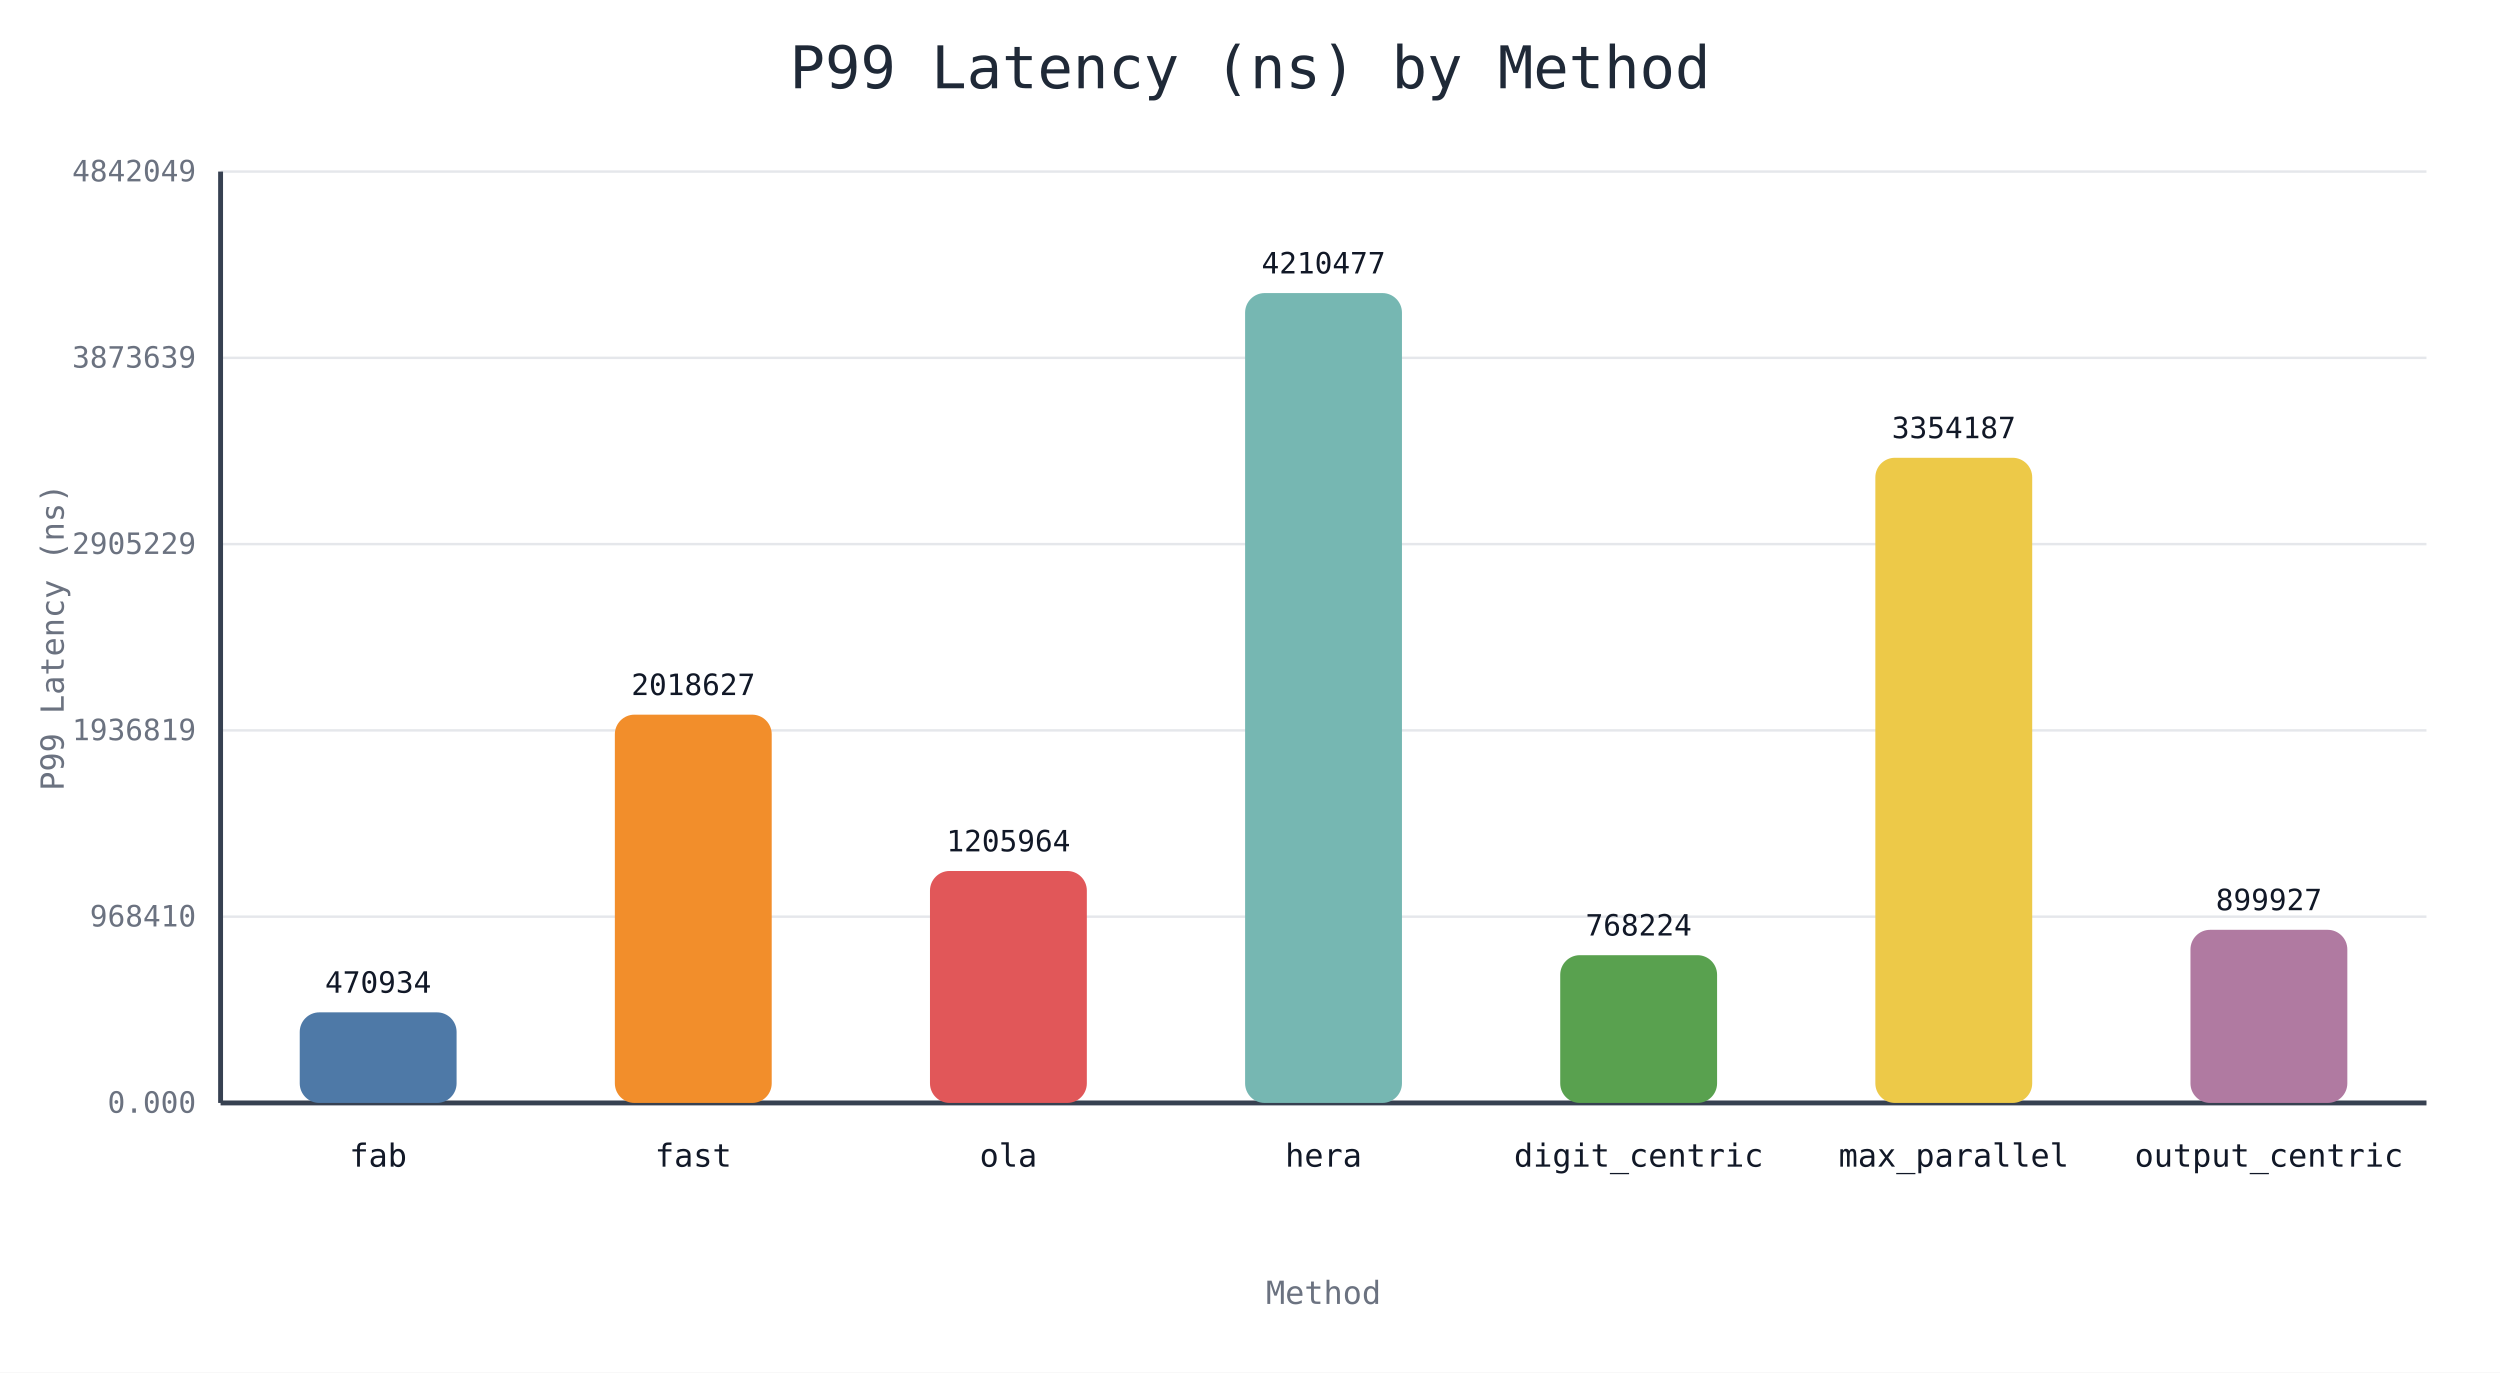
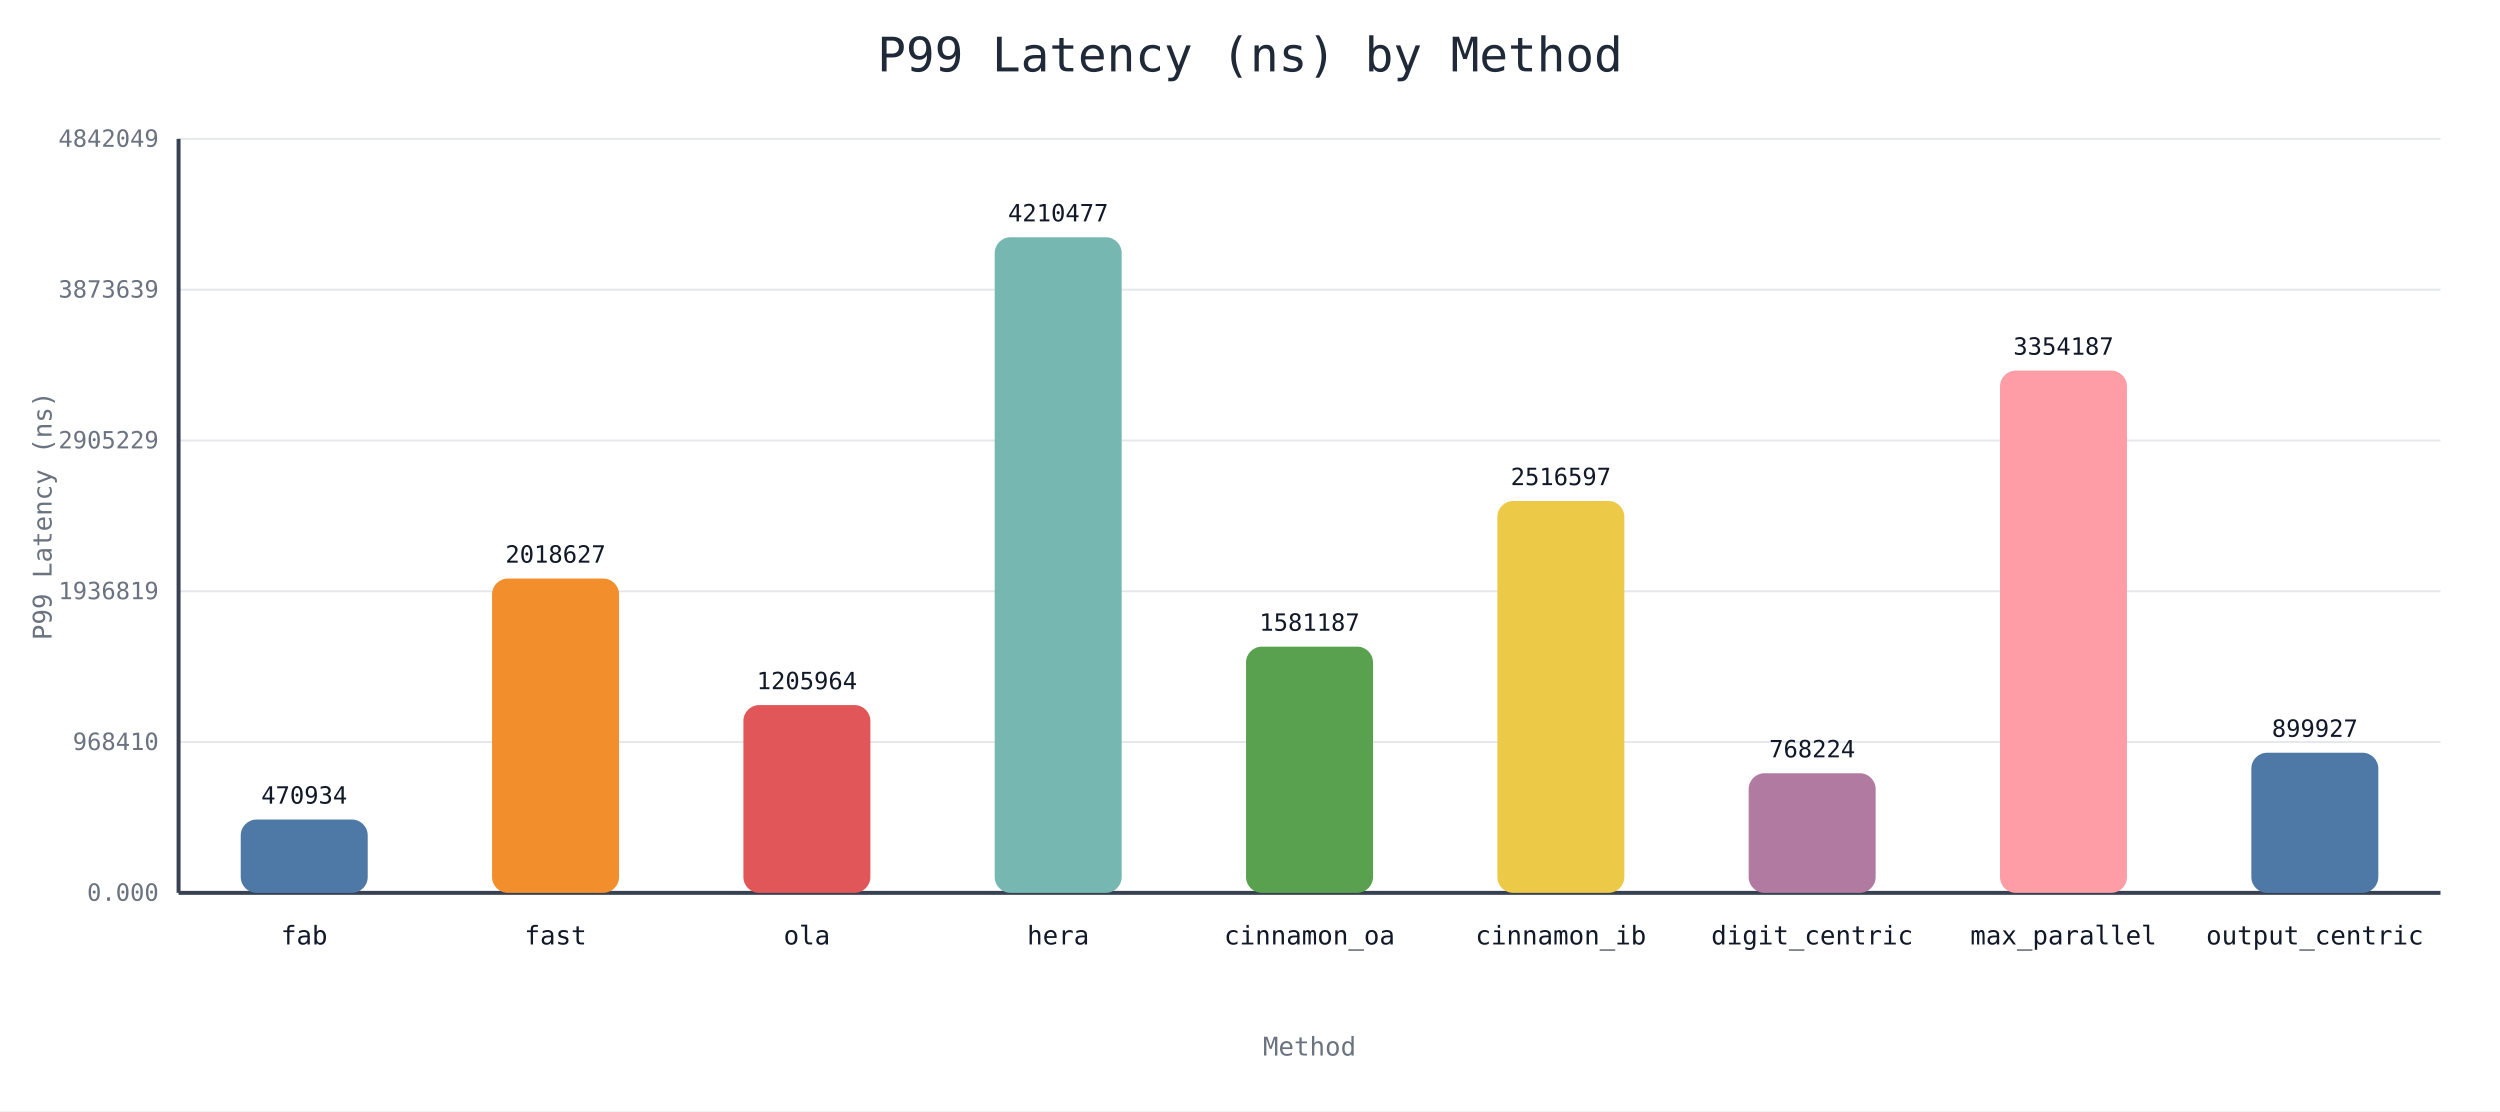
- <svg xmlns="http://www.w3.org/2000/svg" width="1020" height="560" viewBox="0 0 1020 560">
+ <svg xmlns="http://www.w3.org/2000/svg" width="1260" height="560" viewBox="0 0 1260 560">
  <rect x="0" y="0" width="100%" height="100%" fill="#ffffff" />
-   <text x="510.0" y="36" text-anchor="middle" font-size="24" font-family="Maple Mono, Cascadia Code, monospace" fill="#1f2937">P99 Latency (ns) by Method</text>
-   <line x1="90" y1="450.00" x2="990" y2="450.00" stroke="#e5e7eb" stroke-width="1" />
+   <text x="630.0" y="36" text-anchor="middle" font-size="24" font-family="Maple Mono, Cascadia Code, monospace" fill="#1f2937">P99 Latency (ns) by Method</text>
+   <line x1="90" y1="450.00" x2="1230" y2="450.00" stroke="#e5e7eb" stroke-width="1" />
  <text x="80" y="454.00" text-anchor="end" font-size="12" font-family="Maple Mono, Cascadia Code, monospace" fill="#6b7280">0.000</text>
-   <line x1="90" y1="374.00" x2="990" y2="374.00" stroke="#e5e7eb" stroke-width="1" />
+   <line x1="90" y1="374.00" x2="1230" y2="374.00" stroke="#e5e7eb" stroke-width="1" />
  <text x="80" y="378.00" text-anchor="end" font-size="12" font-family="Maple Mono, Cascadia Code, monospace" fill="#6b7280">968410</text>
-   <line x1="90" y1="298.00" x2="990" y2="298.00" stroke="#e5e7eb" stroke-width="1" />
+   <line x1="90" y1="298.00" x2="1230" y2="298.00" stroke="#e5e7eb" stroke-width="1" />
  <text x="80" y="302.00" text-anchor="end" font-size="12" font-family="Maple Mono, Cascadia Code, monospace" fill="#6b7280">1936819</text>
-   <line x1="90" y1="222.00" x2="990" y2="222.00" stroke="#e5e7eb" stroke-width="1" />
+   <line x1="90" y1="222.00" x2="1230" y2="222.00" stroke="#e5e7eb" stroke-width="1" />
  <text x="80" y="226.00" text-anchor="end" font-size="12" font-family="Maple Mono, Cascadia Code, monospace" fill="#6b7280">2905229</text>
-   <line x1="90" y1="146.00" x2="990" y2="146.00" stroke="#e5e7eb" stroke-width="1" />
+   <line x1="90" y1="146.00" x2="1230" y2="146.00" stroke="#e5e7eb" stroke-width="1" />
  <text x="80" y="150.00" text-anchor="end" font-size="12" font-family="Maple Mono, Cascadia Code, monospace" fill="#6b7280">3873639</text>
-   <line x1="90" y1="70.00" x2="990" y2="70.00" stroke="#e5e7eb" stroke-width="1" />
+   <line x1="90" y1="70.00" x2="1230" y2="70.00" stroke="#e5e7eb" stroke-width="1" />
  <text x="80" y="74.00" text-anchor="end" font-size="12" font-family="Maple Mono, Cascadia Code, monospace" fill="#6b7280">4842049</text>
-   <line x1="90" y1="450" x2="990" y2="450" stroke="#374151" stroke-width="2" />
+   <line x1="90" y1="450" x2="1230" y2="450" stroke="#374151" stroke-width="2" />
  <line x1="90" y1="70" x2="90" y2="450" stroke="#374151" stroke-width="2" />
-   <rect x="122.29" y="413.04" width="64.00" height="36.96" fill="#4E79A7" rx="8" ry="8" />
-   <text x="154.29" y="405.04" text-anchor="middle" font-size="12" font-family="Maple Mono, Cascadia Code, monospace" fill="#111827">470934</text>
-   <text x="154.29" y="476.00" text-anchor="middle" font-size="13" font-family="Maple Mono, Cascadia Code, monospace" fill="#111827">fab</text>
-   <rect x="250.86" y="291.58" width="64.00" height="158.42" fill="#F28E2B" rx="8" ry="8" />
-   <text x="282.86" y="283.58" text-anchor="middle" font-size="12" font-family="Maple Mono, Cascadia Code, monospace" fill="#111827">2018627</text>
-   <text x="282.86" y="476.00" text-anchor="middle" font-size="13" font-family="Maple Mono, Cascadia Code, monospace" fill="#111827">fast</text>
-   <rect x="379.43" y="355.36" width="64.00" height="94.64" fill="#E15759" rx="8" ry="8" />
-   <text x="411.43" y="347.36" text-anchor="middle" font-size="12" font-family="Maple Mono, Cascadia Code, monospace" fill="#111827">1205964</text>
-   <text x="411.43" y="476.00" text-anchor="middle" font-size="13" font-family="Maple Mono, Cascadia Code, monospace" fill="#111827">ola</text>
-   <rect x="508.00" y="119.57" width="64.00" height="330.43" fill="#76B7B2" rx="8" ry="8" />
-   <text x="540.00" y="111.57" text-anchor="middle" font-size="12" font-family="Maple Mono, Cascadia Code, monospace" fill="#111827">4210477</text>
-   <text x="540.00" y="476.00" text-anchor="middle" font-size="13" font-family="Maple Mono, Cascadia Code, monospace" fill="#111827">hera</text>
-   <rect x="636.57" y="389.71" width="64.00" height="60.29" fill="#59A14F" rx="8" ry="8" />
-   <text x="668.57" y="381.71" text-anchor="middle" font-size="12" font-family="Maple Mono, Cascadia Code, monospace" fill="#111827">768224</text>
-   <text x="668.57" y="476.00" text-anchor="middle" font-size="13" font-family="Maple Mono, Cascadia Code, monospace" fill="#111827">digit_centric</text>
-   <rect x="765.14" y="186.77" width="64.00" height="263.23" fill="#EDC948" rx="8" ry="8" />
-   <text x="797.14" y="178.77" text-anchor="middle" font-size="12" font-family="Maple Mono, Cascadia Code, monospace" fill="#111827">3354187</text>
-   <text x="797.14" y="476.00" text-anchor="middle" font-size="13" font-family="Maple Mono, Cascadia Code, monospace" fill="#111827">max_parallel</text>
-   <rect x="893.71" y="379.37" width="64.00" height="70.63" fill="#B07AA1" rx="8" ry="8" />
-   <text x="925.71" y="371.37" text-anchor="middle" font-size="12" font-family="Maple Mono, Cascadia Code, monospace" fill="#111827">899927</text>
-   <text x="925.71" y="476.00" text-anchor="middle" font-size="13" font-family="Maple Mono, Cascadia Code, monospace" fill="#111827">output_centric</text>
-   <text x="540.00" y="532" text-anchor="middle" font-size="13" font-family="Maple Mono, Cascadia Code, monospace" fill="#6b7280">Method</text>
+   <rect x="121.33" y="413.04" width="64.00" height="36.96" fill="#4E79A7" rx="8" ry="8" />
+   <text x="153.33" y="405.04" text-anchor="middle" font-size="12" font-family="Maple Mono, Cascadia Code, monospace" fill="#111827">470934</text>
+   <text x="153.33" y="476.00" text-anchor="middle" font-size="13" font-family="Maple Mono, Cascadia Code, monospace" fill="#111827">fab</text>
+   <rect x="248.00" y="291.58" width="64.00" height="158.42" fill="#F28E2B" rx="8" ry="8" />
+   <text x="280.00" y="283.58" text-anchor="middle" font-size="12" font-family="Maple Mono, Cascadia Code, monospace" fill="#111827">2018627</text>
+   <text x="280.00" y="476.00" text-anchor="middle" font-size="13" font-family="Maple Mono, Cascadia Code, monospace" fill="#111827">fast</text>
+   <rect x="374.67" y="355.36" width="64.00" height="94.64" fill="#E15759" rx="8" ry="8" />
+   <text x="406.67" y="347.36" text-anchor="middle" font-size="12" font-family="Maple Mono, Cascadia Code, monospace" fill="#111827">1205964</text>
+   <text x="406.67" y="476.00" text-anchor="middle" font-size="13" font-family="Maple Mono, Cascadia Code, monospace" fill="#111827">ola</text>
+   <rect x="501.33" y="119.57" width="64.00" height="330.43" fill="#76B7B2" rx="8" ry="8" />
+   <text x="533.33" y="111.57" text-anchor="middle" font-size="12" font-family="Maple Mono, Cascadia Code, monospace" fill="#111827">4210477</text>
+   <text x="533.33" y="476.00" text-anchor="middle" font-size="13" font-family="Maple Mono, Cascadia Code, monospace" fill="#111827">hera</text>
+   <rect x="628.00" y="325.91" width="64.00" height="124.09" fill="#59A14F" rx="8" ry="8" />
+   <text x="660.00" y="317.91" text-anchor="middle" font-size="12" font-family="Maple Mono, Cascadia Code, monospace" fill="#111827">1581187</text>
+   <text x="660.00" y="476.00" text-anchor="middle" font-size="13" font-family="Maple Mono, Cascadia Code, monospace" fill="#111827">cinnamon_oa</text>
+   <rect x="754.67" y="252.50" width="64.00" height="197.50" fill="#EDC948" rx="8" ry="8" />
+   <text x="786.67" y="244.50" text-anchor="middle" font-size="12" font-family="Maple Mono, Cascadia Code, monospace" fill="#111827">2516597</text>
+   <text x="786.67" y="476.00" text-anchor="middle" font-size="13" font-family="Maple Mono, Cascadia Code, monospace" fill="#111827">cinnamon_ib</text>
+   <rect x="881.33" y="389.71" width="64.00" height="60.29" fill="#B07AA1" rx="8" ry="8" />
+   <text x="913.33" y="381.71" text-anchor="middle" font-size="12" font-family="Maple Mono, Cascadia Code, monospace" fill="#111827">768224</text>
+   <text x="913.33" y="476.00" text-anchor="middle" font-size="13" font-family="Maple Mono, Cascadia Code, monospace" fill="#111827">digit_centric</text>
+   <rect x="1008.00" y="186.77" width="64.00" height="263.23" fill="#FF9DA7" rx="8" ry="8" />
+   <text x="1040.00" y="178.77" text-anchor="middle" font-size="12" font-family="Maple Mono, Cascadia Code, monospace" fill="#111827">3354187</text>
+   <text x="1040.00" y="476.00" text-anchor="middle" font-size="13" font-family="Maple Mono, Cascadia Code, monospace" fill="#111827">max_parallel</text>
+   <rect x="1134.67" y="379.37" width="64.00" height="70.63" fill="#4E79A7" rx="8" ry="8" />
+   <text x="1166.67" y="371.37" text-anchor="middle" font-size="12" font-family="Maple Mono, Cascadia Code, monospace" fill="#111827">899927</text>
+   <text x="1166.67" y="476.00" text-anchor="middle" font-size="13" font-family="Maple Mono, Cascadia Code, monospace" fill="#111827">output_centric</text>
+   <text x="660.00" y="532" text-anchor="middle" font-size="13" font-family="Maple Mono, Cascadia Code, monospace" fill="#6b7280">Method</text>
  <text x="26" y="260.00" text-anchor="middle" font-size="13" font-family="Maple Mono, Cascadia Code, monospace" fill="#6b7280" transform="rotate(-90 26 260.00)">P99 Latency (ns)</text>
</svg>
